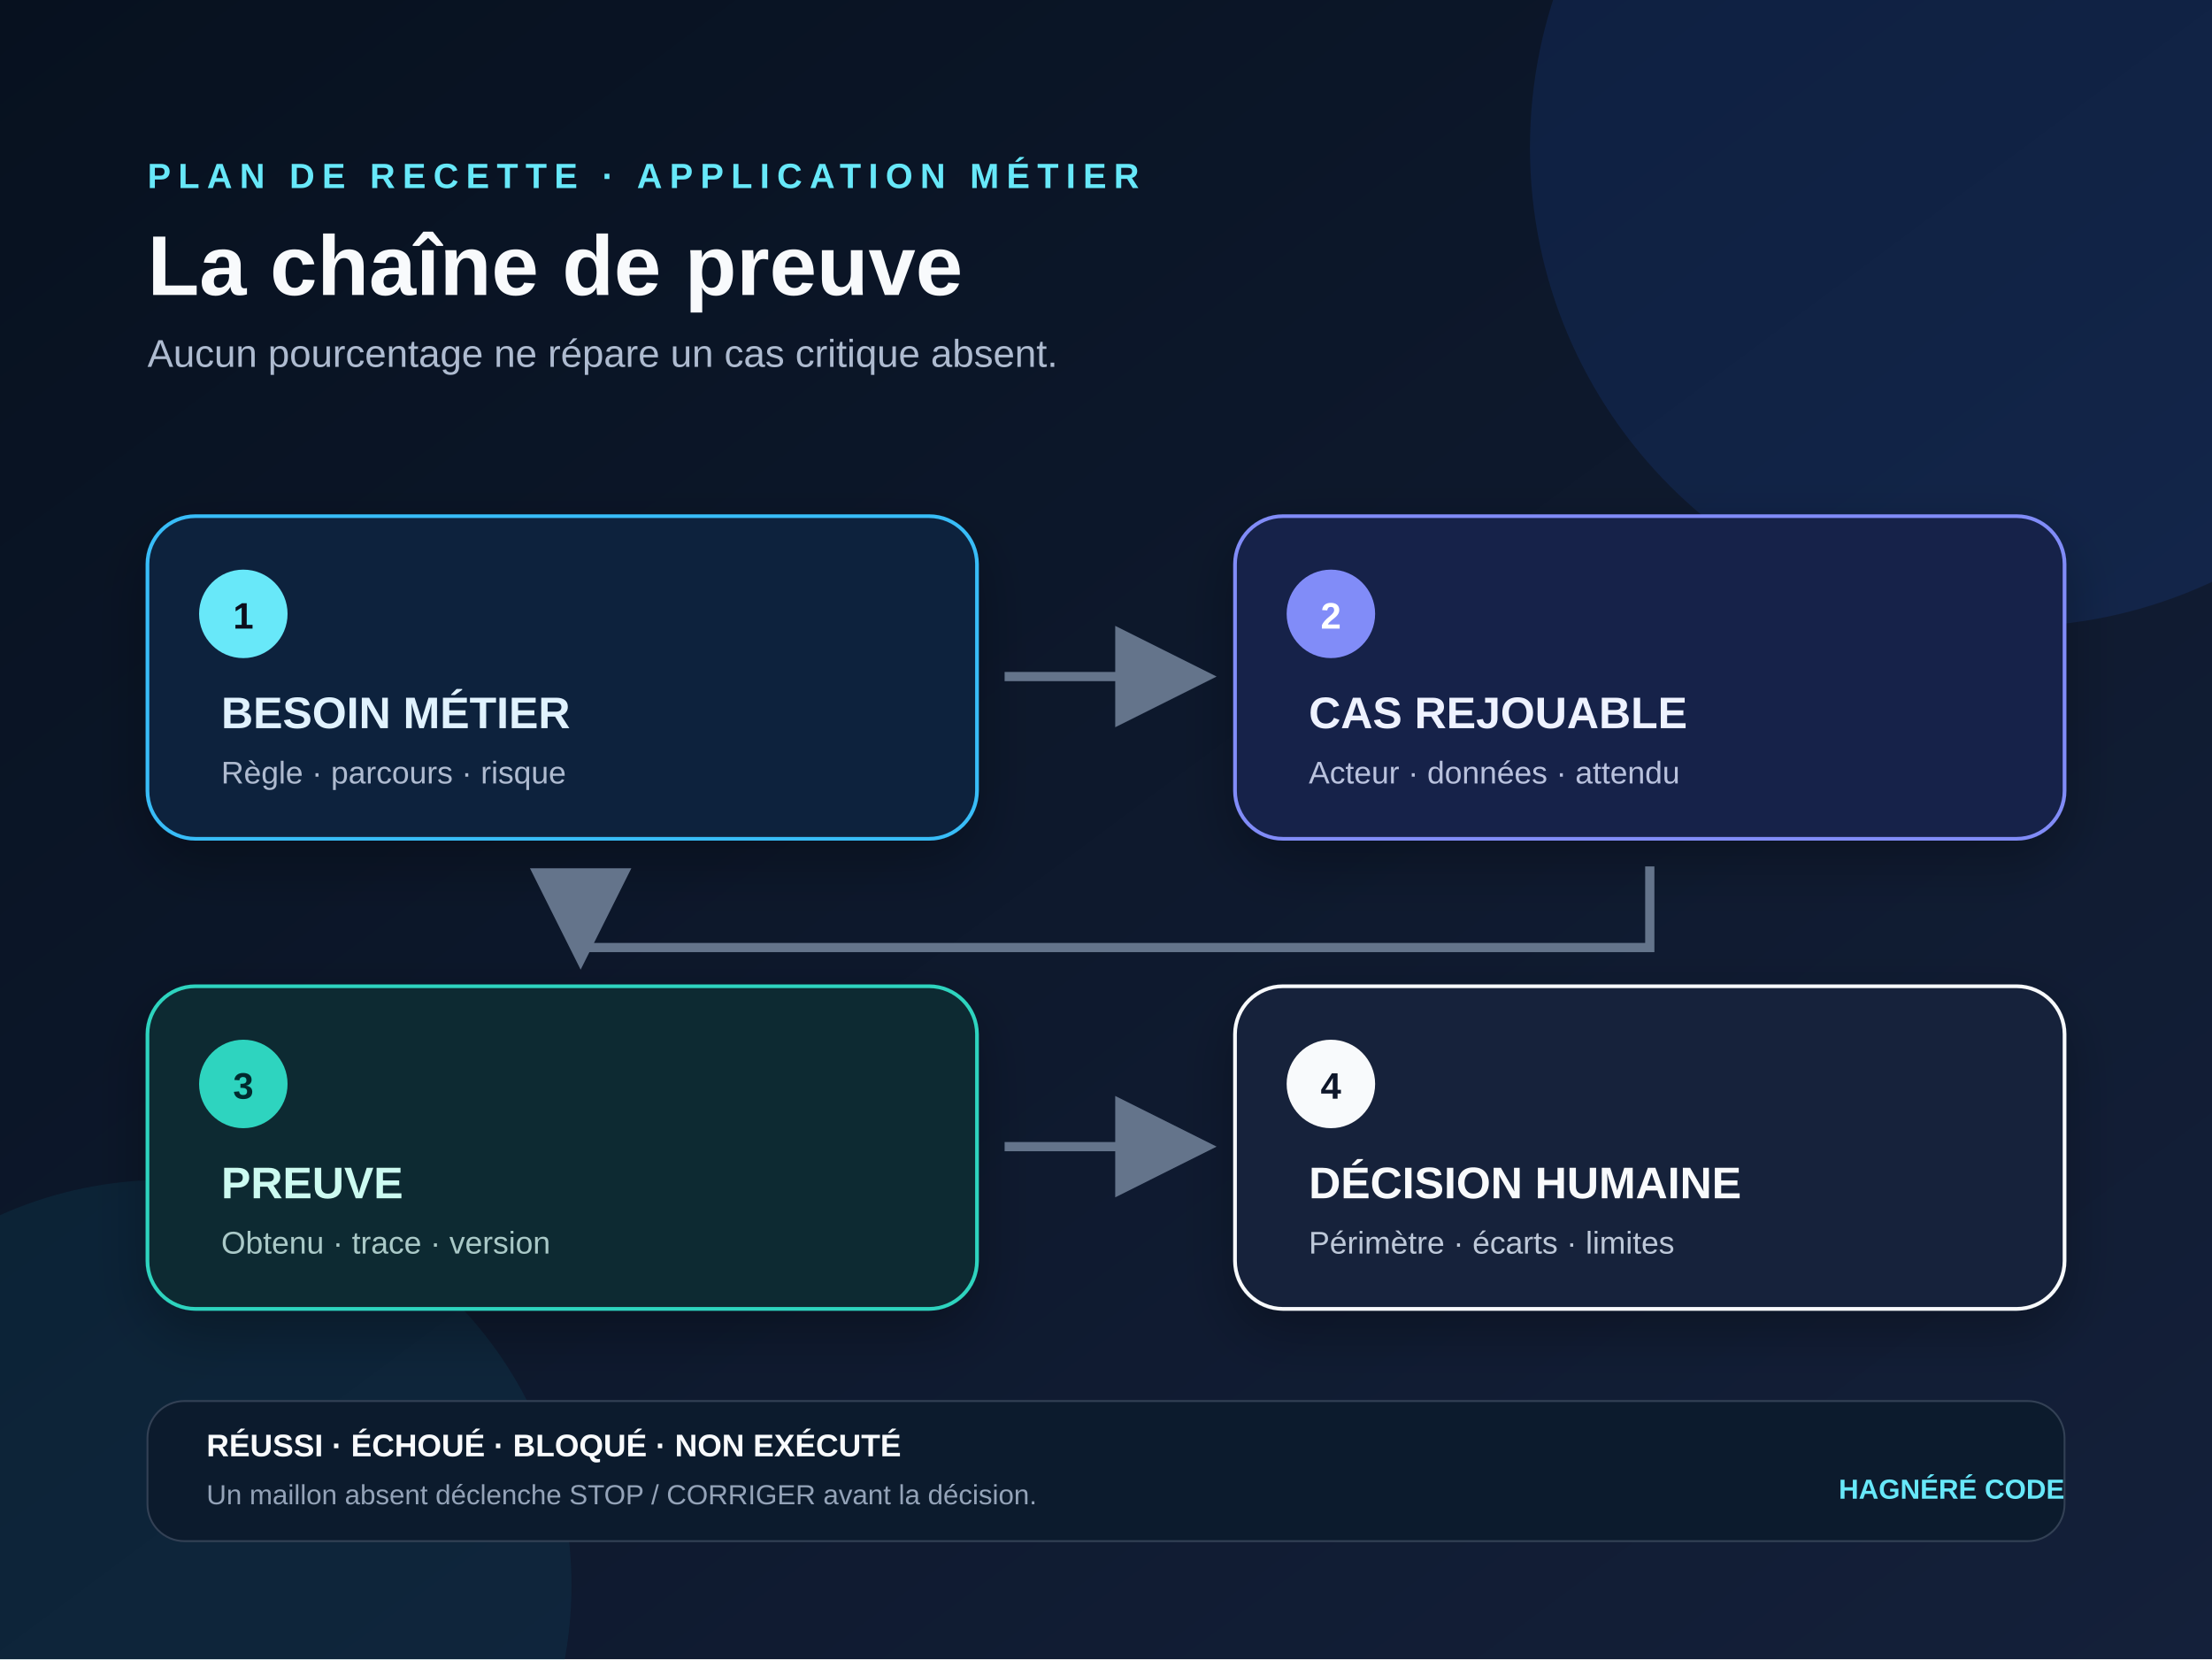
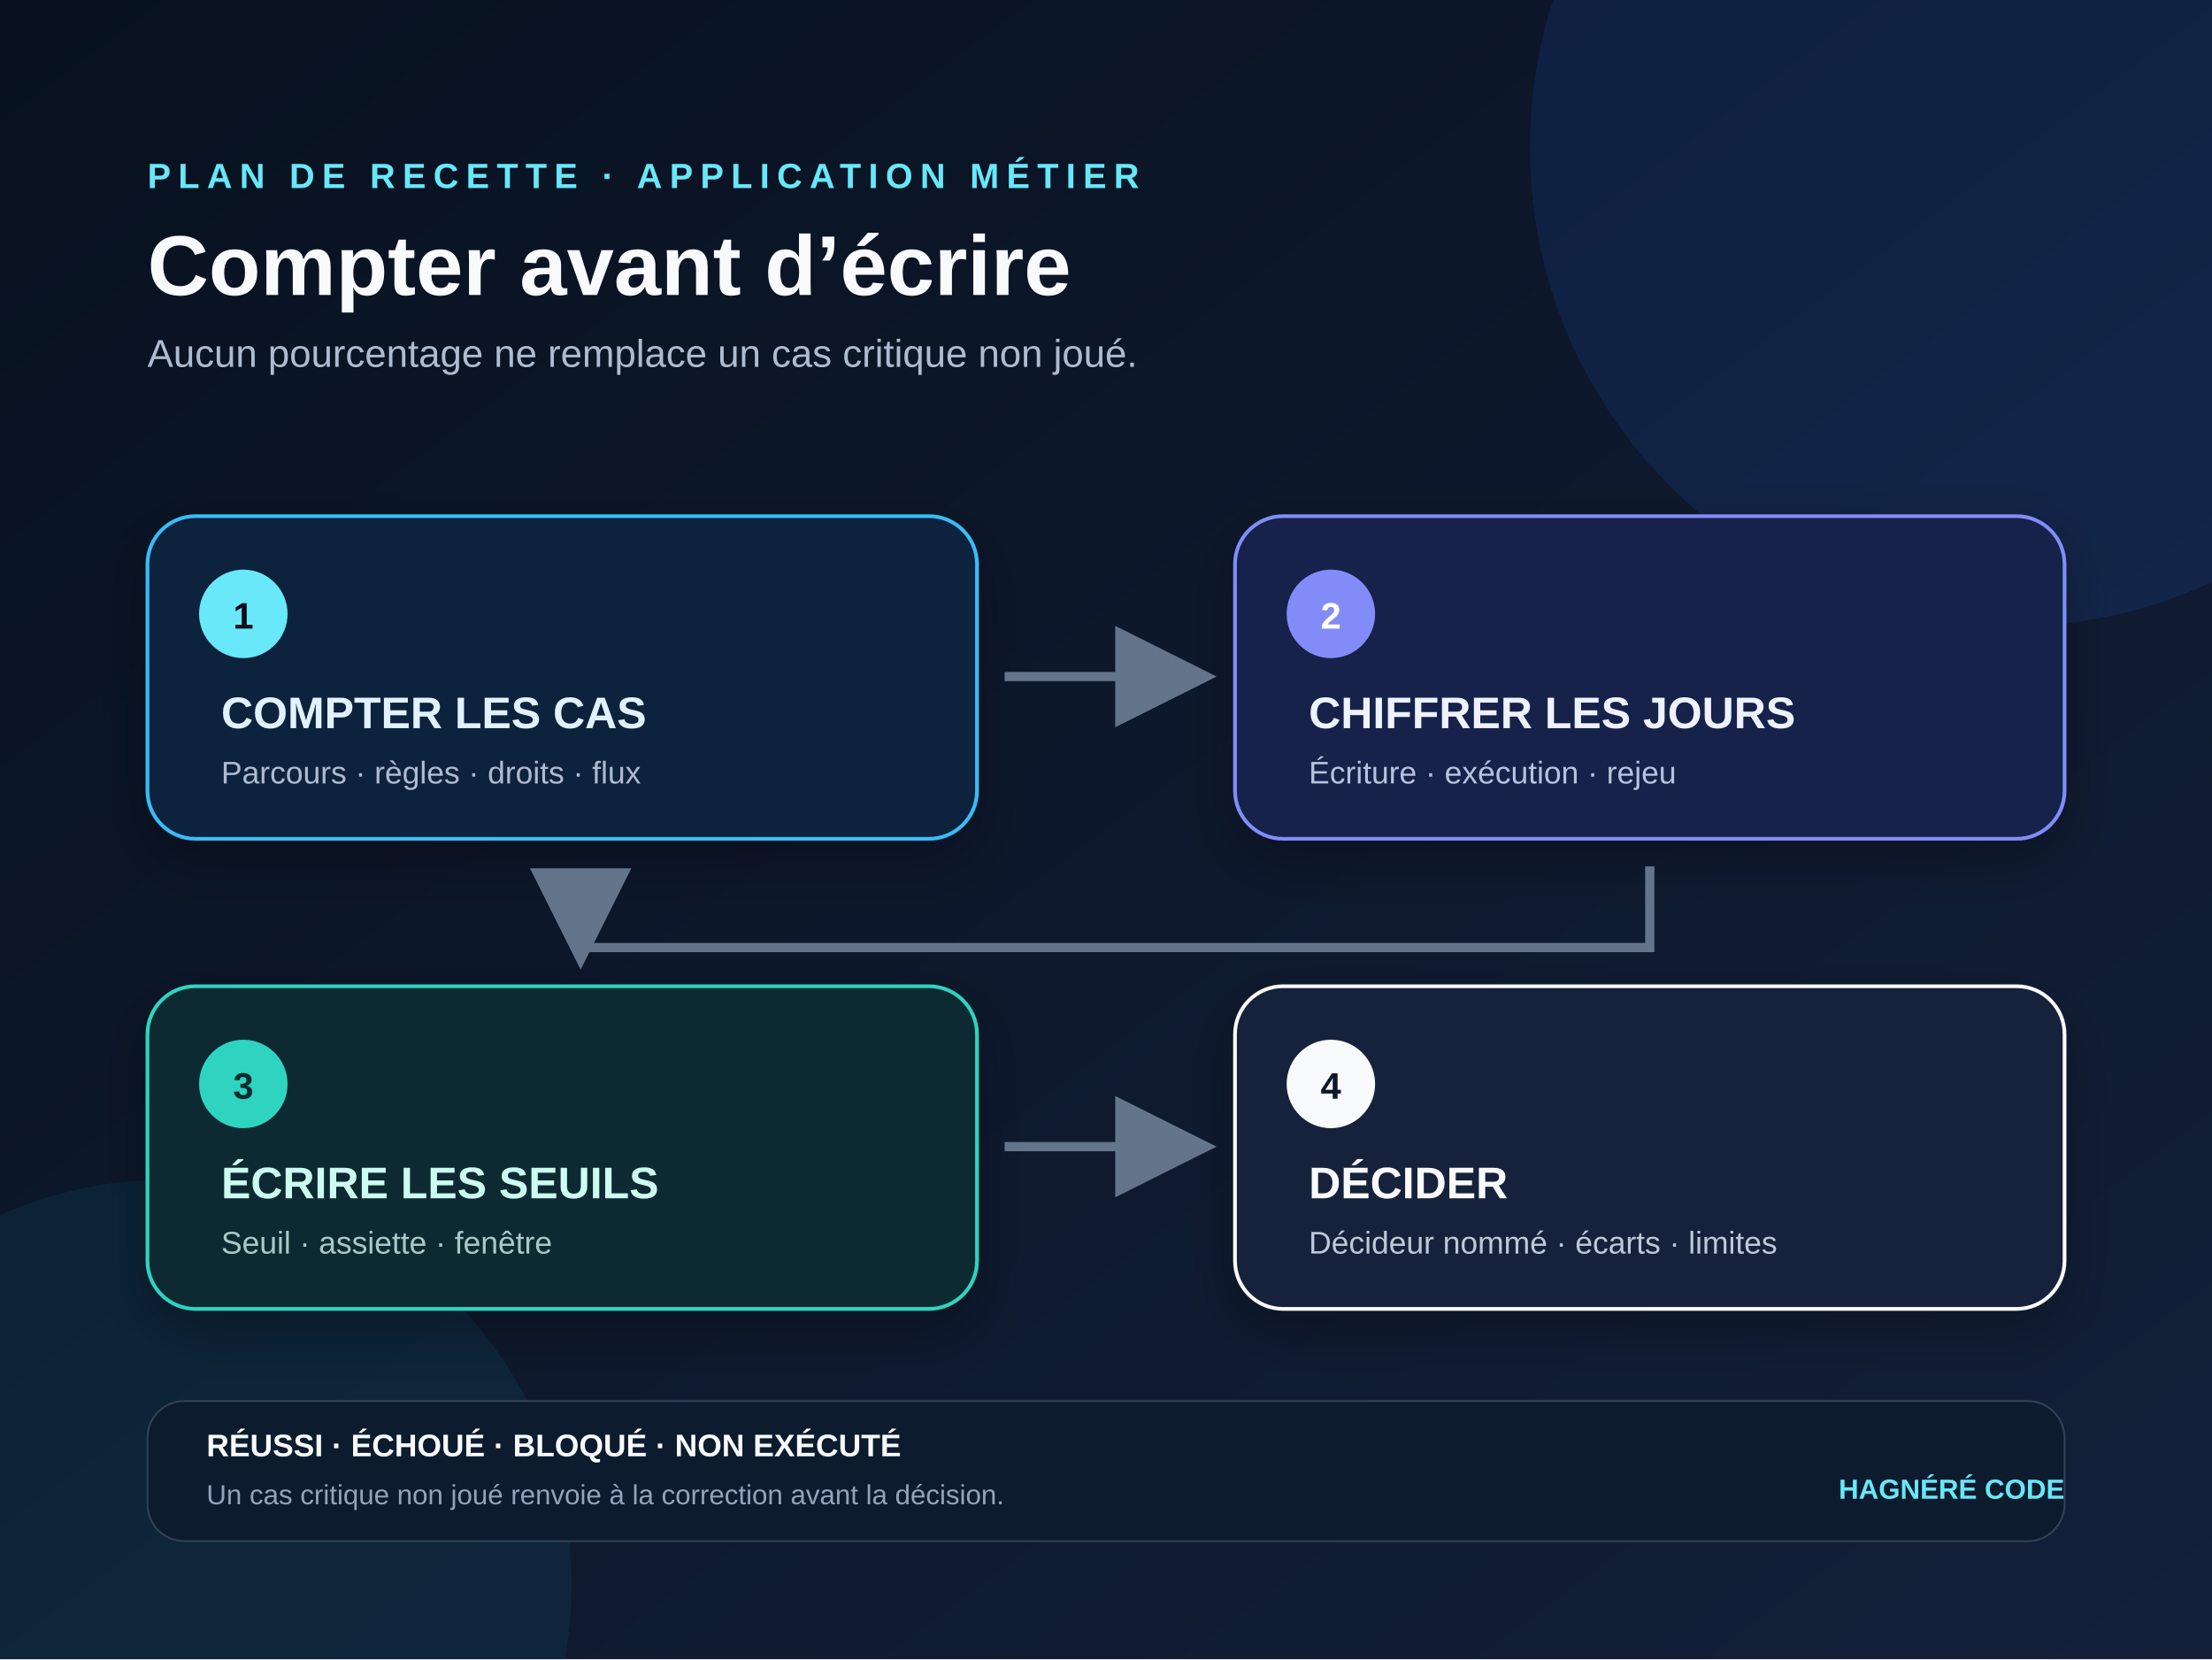
<svg xmlns="http://www.w3.org/2000/svg" viewBox="0 0 1200 900" role="img" aria-labelledby="title desc">
  <defs>
    <linearGradient id="background" x1="0" y1="0" x2="1" y2="1">
      <stop offset="0" stop-color="#07111f" />
      <stop offset="1" stop-color="#14203a" />
    </linearGradient>
    <linearGradient id="accent" x1="0" y1="0" x2="1" y2="1">
      <stop offset="0" stop-color="#67e8f9" />
      <stop offset="1" stop-color="#818cf8" />
    </linearGradient>
    <filter id="shadow" x="-20%" y="-20%" width="140%" height="140%">
      <feDropShadow dx="0" dy="12" stdDeviation="15" flood-color="#000" flood-opacity=".28" />
    </filter>
    <marker id="arrow" markerWidth="11" markerHeight="11" refX="9" refY="5.5" orient="auto">
      <path d="M0 0 11 5.5 0 11Z" fill="#64748b" />
    </marker>
  </defs>
  <rect width="1200" height="900" fill="url(#background)" />
  <circle cx="1090" cy="80" r="260" fill="#2563eb" opacity=".13" />
  <circle cx="90" cy="860" r="220" fill="#0891b2" opacity=".1" />
  <g font-family="Arial, Helvetica, sans-serif">
    <text x="80" y="102" fill="#67e8f9" font-size="19" font-weight="700" letter-spacing="4">PLAN DE RECETTE · APPLICATION MÉTIER</text>
-     <text x="80" y="160" fill="#f8fafc" font-size="46" font-weight="800">La chaîne de preuve</text>
-     <text x="80" y="199" fill="#aebbd0" font-size="21">Aucun pourcentage ne répare un cas critique absent.</text>
+     <text x="80" y="160" fill="#f8fafc" font-size="46" font-weight="800">Compter avant d’écrire</text>
+     <text x="80" y="199" fill="#aebbd0" font-size="21">Aucun pourcentage ne remplace un cas critique non joué.</text>
    <g filter="url(#shadow)">
      <rect x="80" y="280" width="450" height="175" rx="26" fill="#10233e" stroke="#38bdf8" stroke-width="2" />
      <circle cx="132" cy="333" r="24" fill="#67e8f9" />
      <text x="132" y="341" text-anchor="middle" fill="#07111f" font-size="20" font-weight="800">1</text>
-       <text x="120" y="395" fill="#e0f2fe" font-size="24" font-weight="800">BESOIN MÉTIER</text>
-       <text x="120" y="425" fill="#aebbd0" font-size="17">Règle · parcours · risque</text>
+       <text x="120" y="395" fill="#e0f2fe" font-size="24" font-weight="800">COMPTER LES CAS</text>
+       <text x="120" y="425" fill="#aebbd0" font-size="17">Parcours · règles · droits · flux</text>
      <rect x="670" y="280" width="450" height="175" rx="26" fill="#17214a" stroke="#818cf8" stroke-width="2" />
      <circle cx="722" cy="333" r="24" fill="#818cf8" />
      <text x="722" y="341" text-anchor="middle" fill="#fff" font-size="20" font-weight="800">2</text>
-       <text x="710" y="395" fill="#eef2ff" font-size="24" font-weight="800">CAS REJOUABLE</text>
-       <text x="710" y="425" fill="#b9c2dd" font-size="17">Acteur · données · attendu</text>
+       <text x="710" y="395" fill="#eef2ff" font-size="24" font-weight="800">CHIFFRER LES JOURS</text>
+       <text x="710" y="425" fill="#b9c2dd" font-size="17">Écriture · exécution · rejeu</text>
      <rect x="80" y="535" width="450" height="175" rx="26" fill="#102a30" stroke="#2dd4bf" stroke-width="2" />
      <circle cx="132" cy="588" r="24" fill="#2dd4bf" />
      <text x="132" y="596" text-anchor="middle" fill="#062b2d" font-size="20" font-weight="800">3</text>
-       <text x="120" y="650" fill="#ccfbf1" font-size="24" font-weight="800">PREUVE</text>
-       <text x="120" y="680" fill="#a9c9c8" font-size="17">Obtenu · trace · version</text>
+       <text x="120" y="650" fill="#ccfbf1" font-size="24" font-weight="800">ÉCRIRE LES SEUILS</text>
+       <text x="120" y="680" fill="#a9c9c8" font-size="17">Seuil · assiette · fenêtre</text>
      <rect x="670" y="535" width="450" height="175" rx="26" fill="#19233a" stroke="#f8fafc" stroke-width="2" />
      <circle cx="722" cy="588" r="24" fill="#f8fafc" />
      <text x="722" y="596" text-anchor="middle" fill="#0f172a" font-size="20" font-weight="800">4</text>
-       <text x="710" y="650" fill="#f8fafc" font-size="24" font-weight="800">DÉCISION HUMAINE</text>
-       <text x="710" y="680" fill="#bdc8d9" font-size="17">Périmètre · écarts · limites</text>
+       <text x="710" y="650" fill="#f8fafc" font-size="24" font-weight="800">DÉCIDER</text>
+       <text x="710" y="680" fill="#bdc8d9" font-size="17">Décideur nommé · écarts · limites</text>
    </g>
    <path d="M545 367h105" fill="none" stroke="#64748b" stroke-width="5" marker-end="url(#arrow)" />
    <path d="M895 470v44H315v2" fill="none" stroke="#64748b" stroke-width="5" marker-end="url(#arrow)" />
    <path d="M545 622h105" fill="none" stroke="#64748b" stroke-width="5" marker-end="url(#arrow)" />
    <rect x="80" y="760" width="1040" height="76" rx="20" fill="#0c1b2d" stroke="#334155" />
    <text x="112" y="790" fill="#f8fafc" font-size="17" font-weight="700">RÉUSSI · ÉCHOUÉ · BLOQUÉ · NON EXÉCUTÉ</text>
-     <text x="112" y="816" fill="#94a3b8" font-size="15">Un maillon absent déclenche STOP / CORRIGER avant la décision.</text>
+     <text x="112" y="816" fill="#94a3b8" font-size="15">Un cas critique non joué renvoie à la correction avant la décision.</text>
    <text x="1120" y="813" text-anchor="end" fill="#67e8f9" font-size="15" font-weight="700">HAGNÉRÉ CODE</text>
  </g>
</svg>
